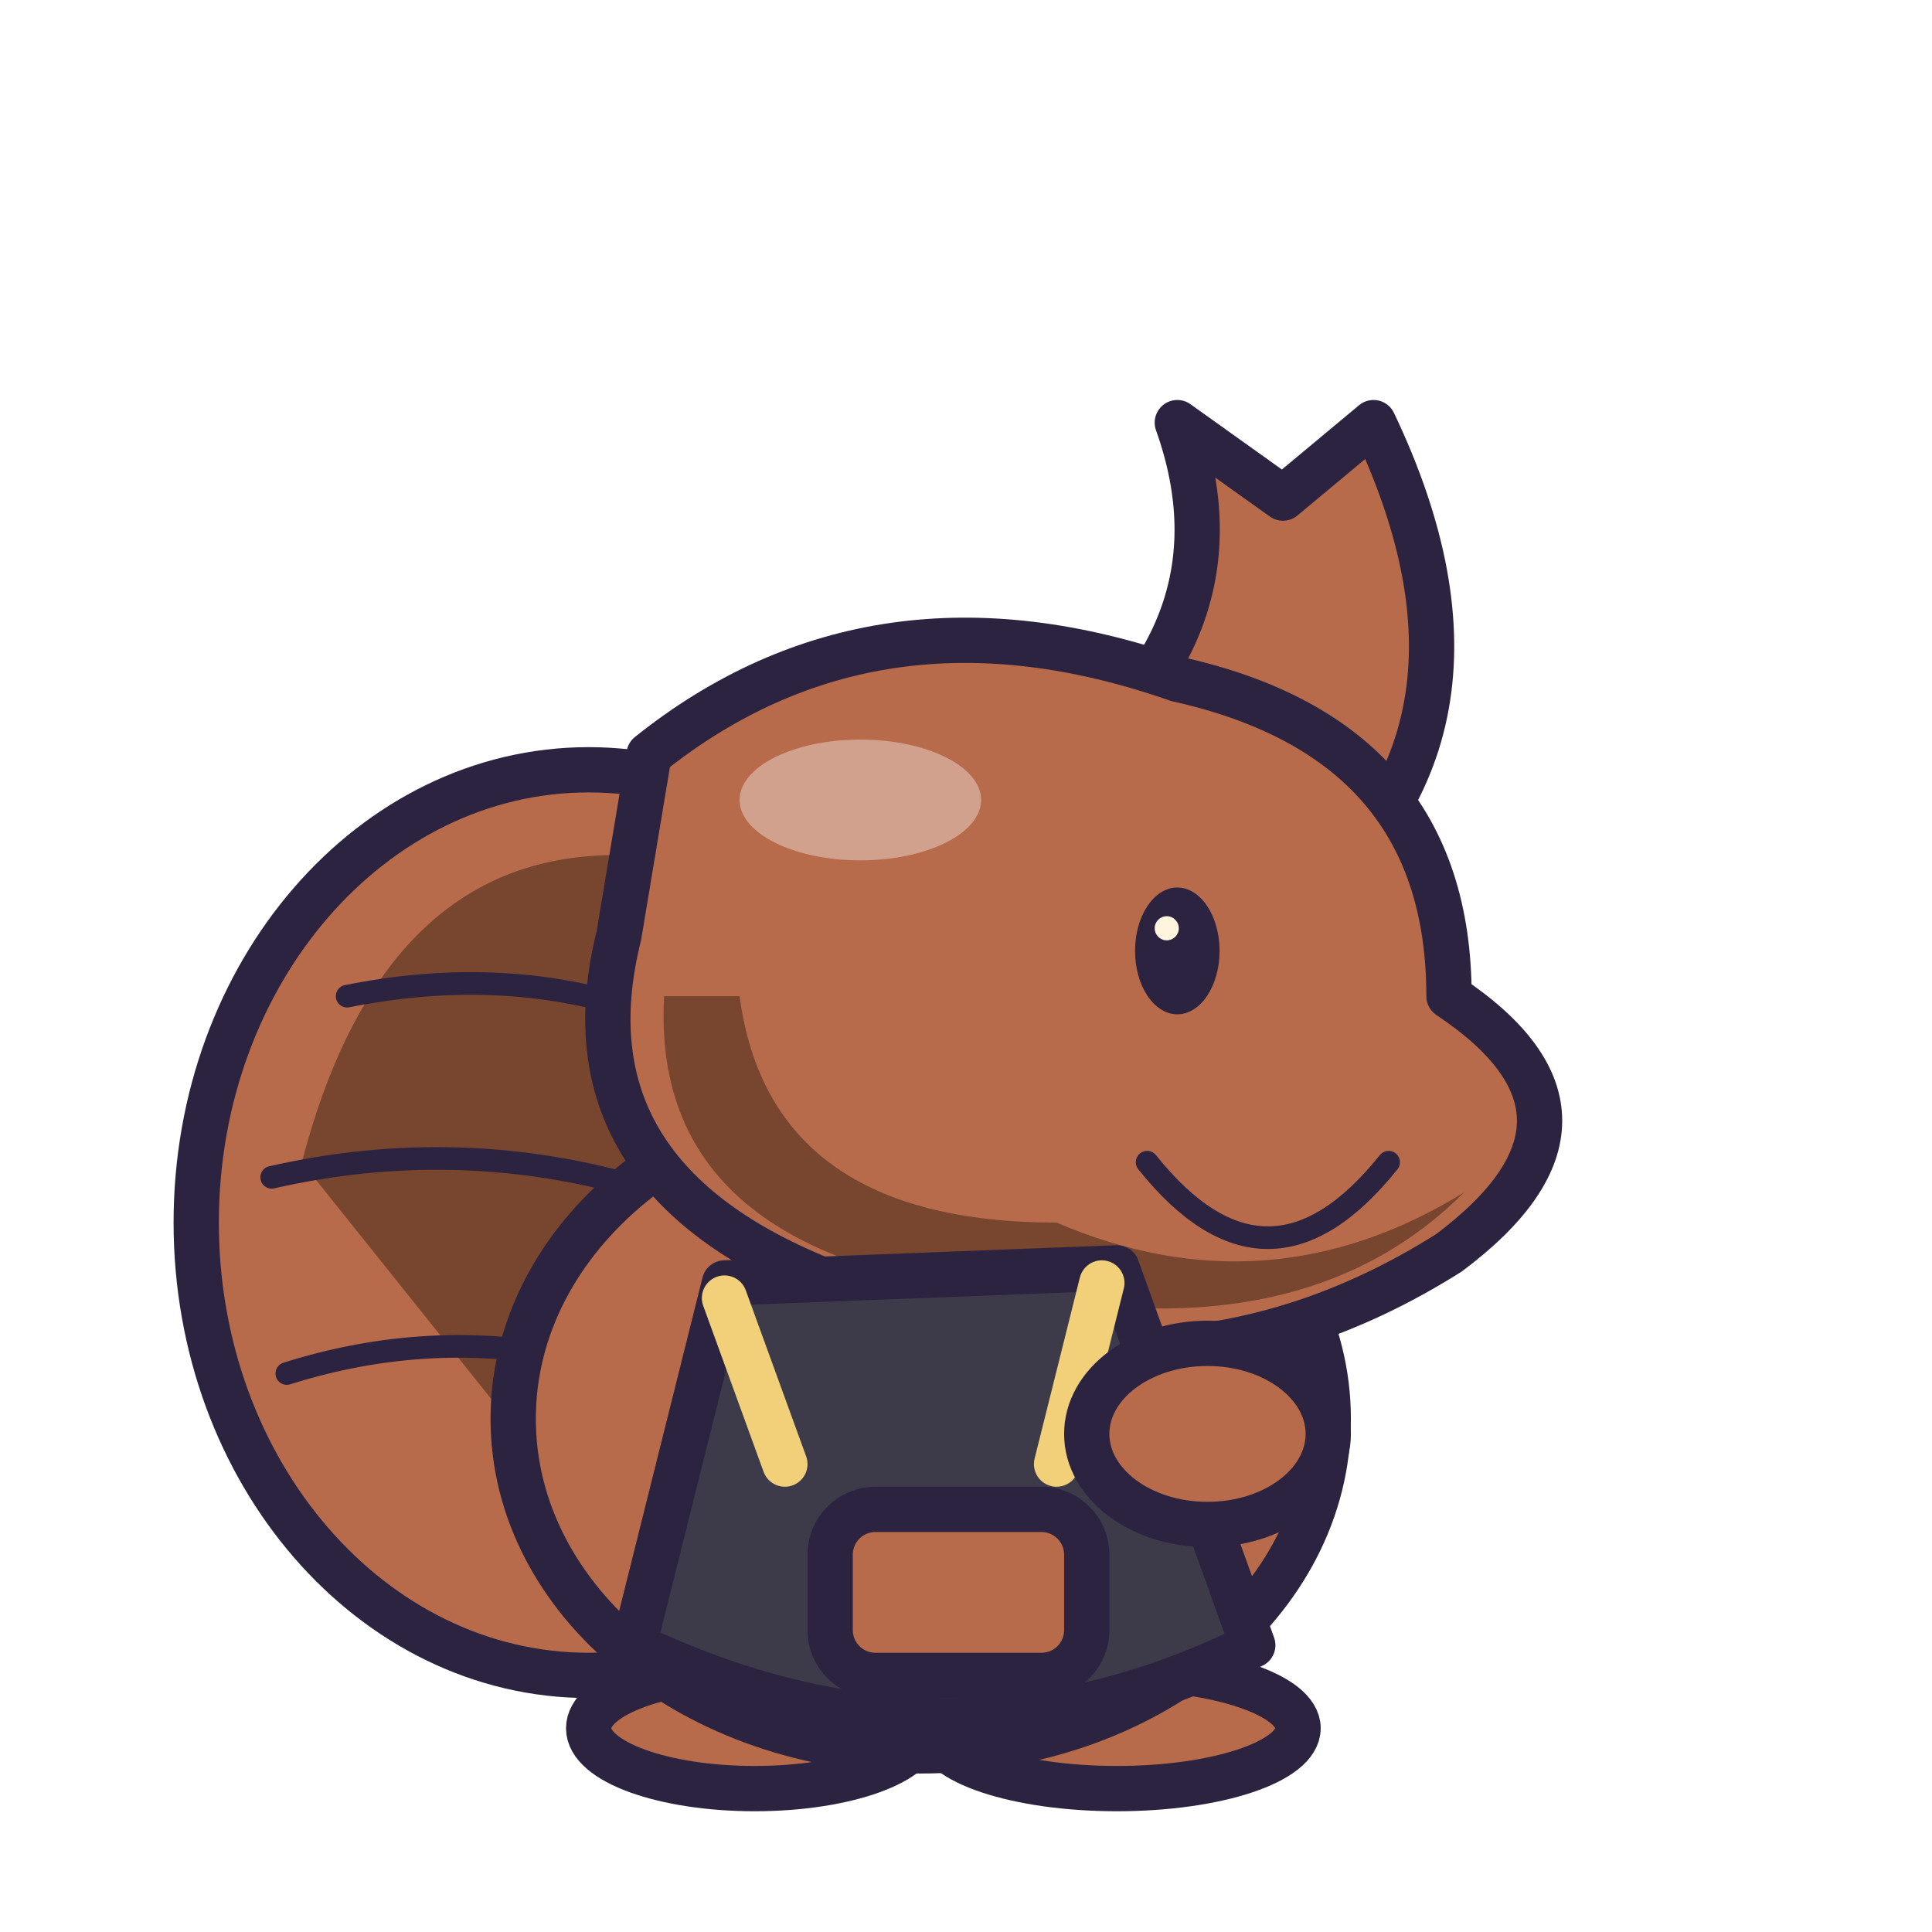
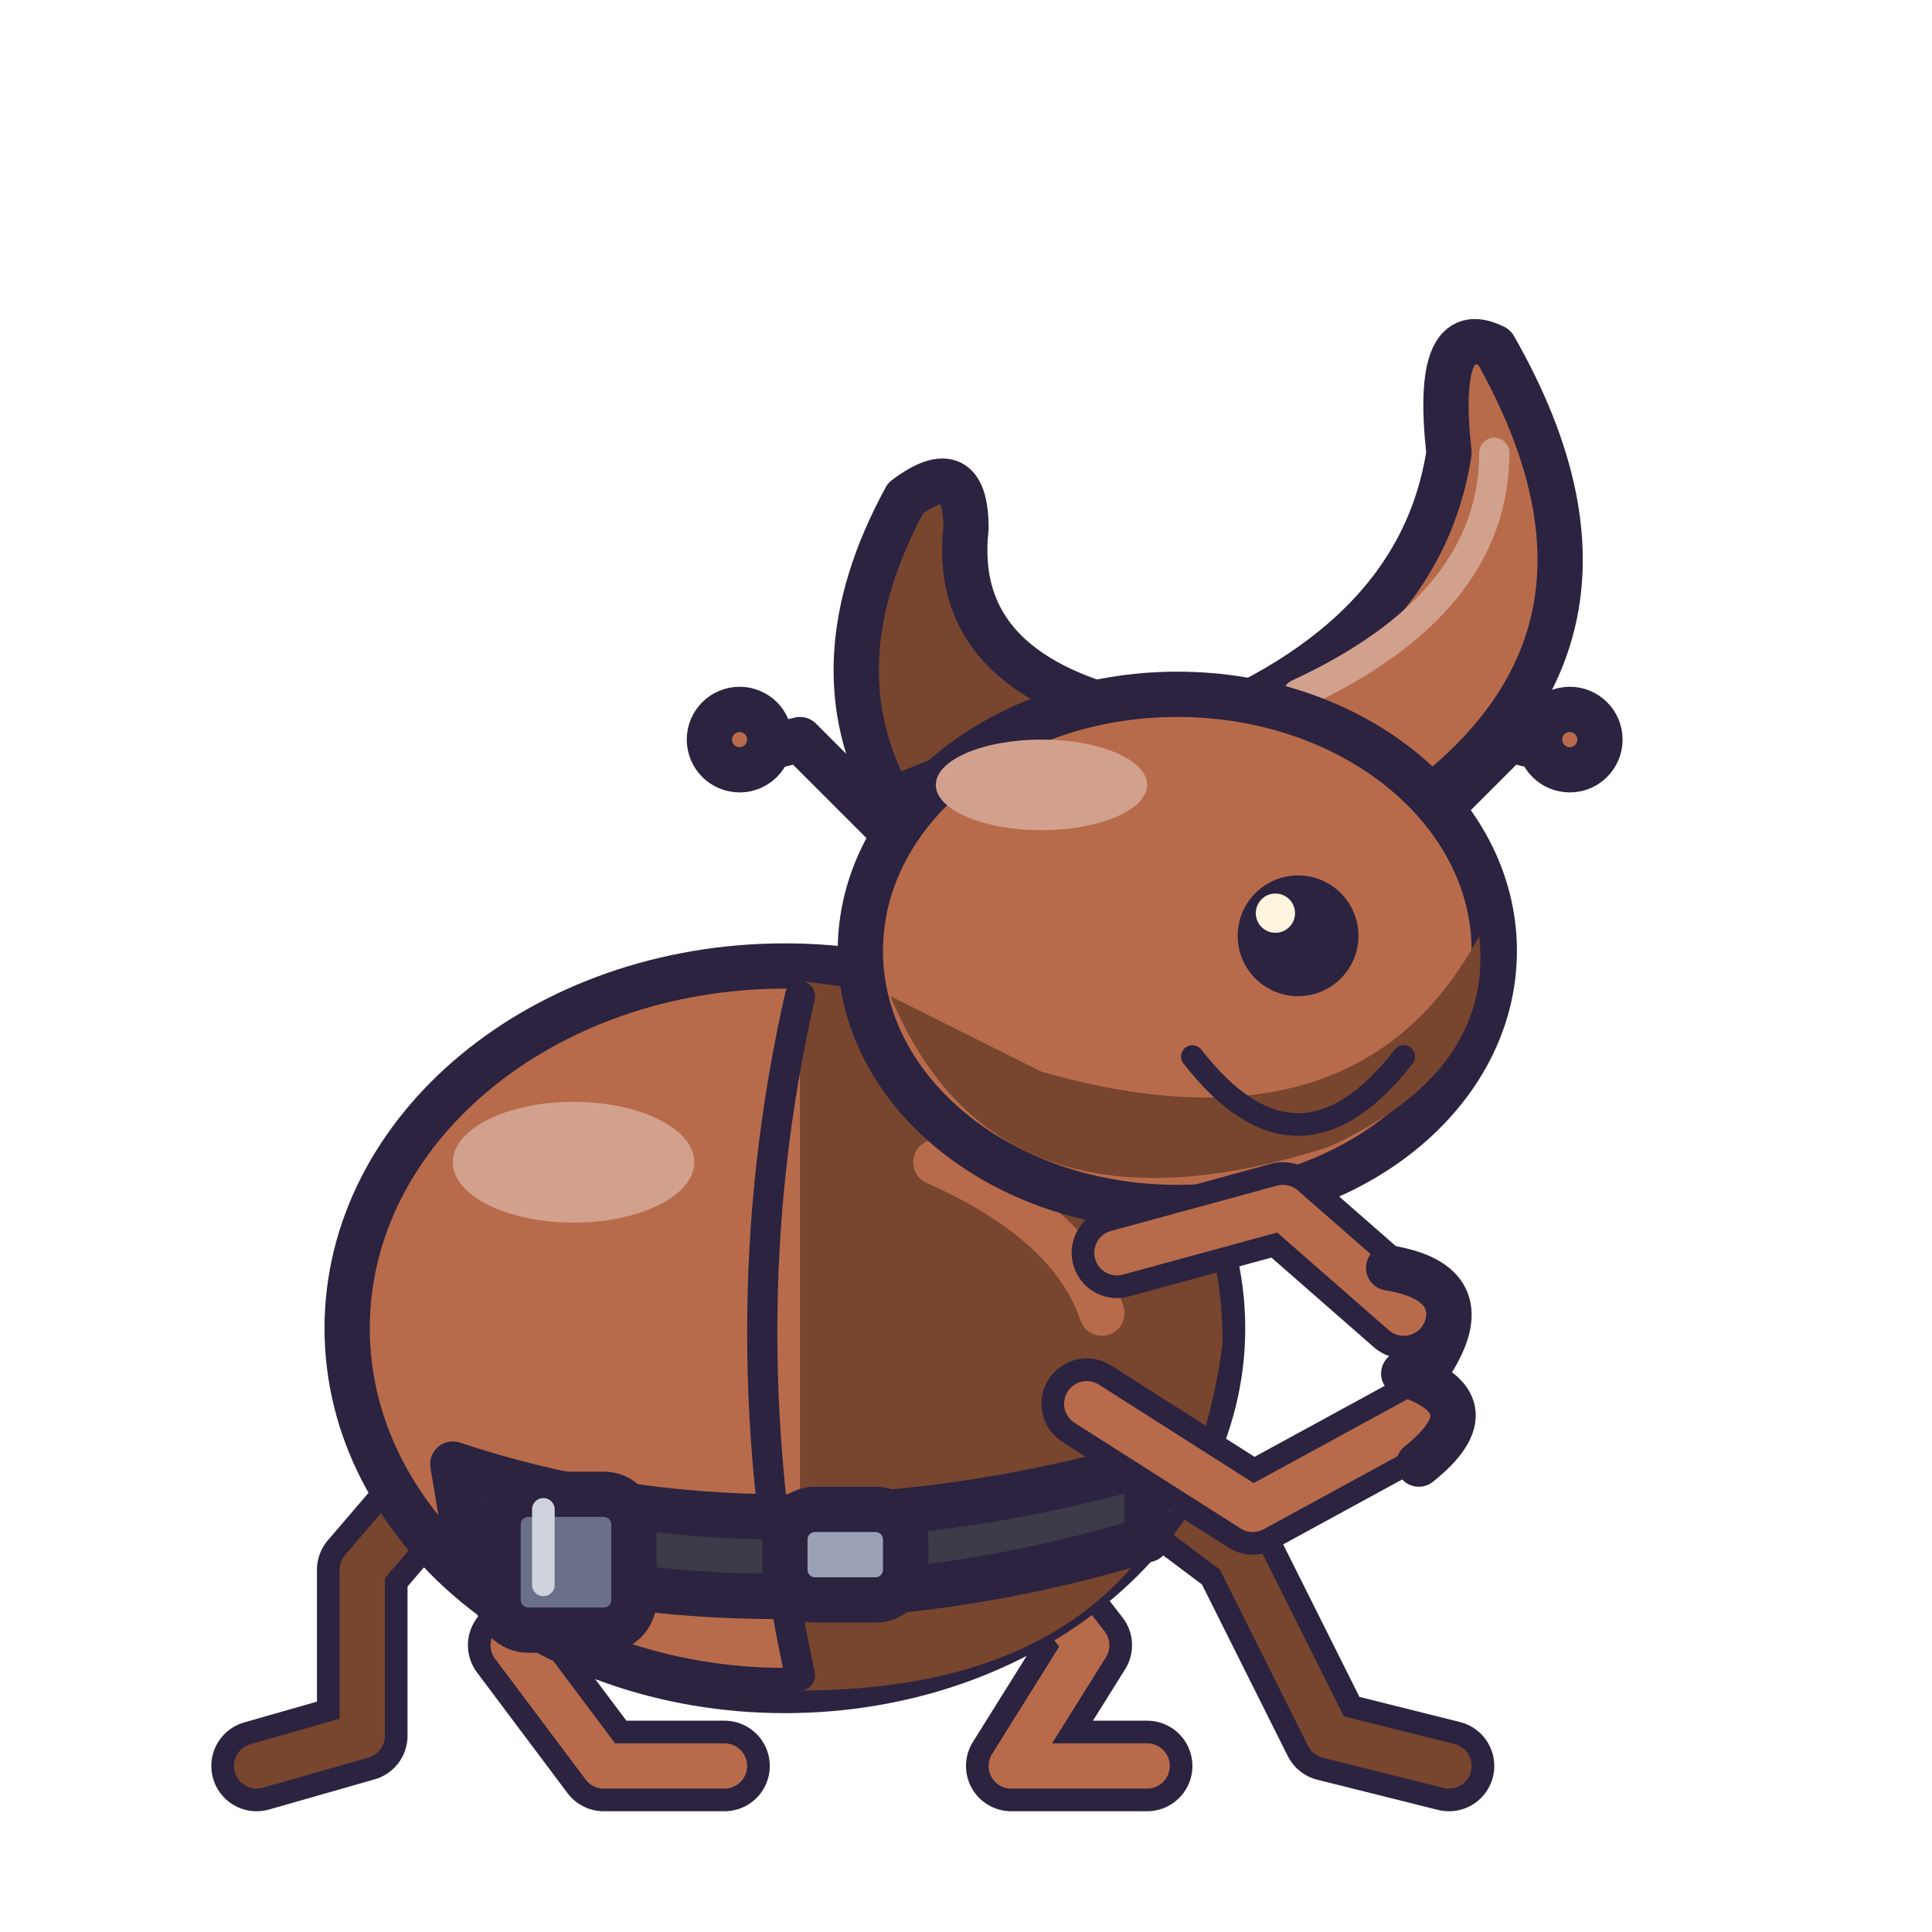
<svg xmlns="http://www.w3.org/2000/svg" version="1.1" viewBox="0 0 128 128" fill="none" stroke="#2B2340" stroke-width="3" stroke-linecap="round" stroke-linejoin="round">
  <g id="feet">
-     <ellipse cx="50" cy="114.5" rx="11" ry="4" fill="#B86B4B" />
-     <ellipse cx="74" cy="114.5" rx="12" ry="4" fill="#B86B4B" />
+     <g transform="translate(0 0)">
+       <path d="M36 90L24 104L24 115L17 117" fill="none" stroke="#2B2340" stroke-width="6" />
+       <path d="M36 90L24 104L24 115L17 117" fill="none" stroke="#78452F" stroke-width="3" />
+     </g>
+     <g transform="translate(0 0)">
+       <path d="M66 91L82 103L88 115L96 117" fill="none" stroke="#2B2340" stroke-width="6" />
+       <path d="M66 91L82 103L88 115L96 117" fill="none" stroke="#78452F" stroke-width="3" />
+     </g>
+     <g transform="translate(0 0)">
+       <path d="M43 100L34 109L40 117L48 117" fill="none" stroke="#2B2340" stroke-width="6" />
+       <path d="M43 100L34 109L40 117L48 117" fill="none" stroke="#B86B4B" stroke-width="3" />
+     </g>
+     <g transform="translate(0 0)">
+       <path d="M65 100L72 109L67 117L76 117" fill="none" stroke="#2B2340" stroke-width="6" />
+       <path d="M65 100L72 109L67 117L76 117" fill="none" stroke="#B86B4B" stroke-width="3" />
+     </g>
  </g>
  <g id="pose" transform="translate(0 1)">
-     <g id="tail">
-       <ellipse cx="39" cy="80" rx="26" ry="30" fill="#B86B4B" />
-       <path d="M20 76Q26 53 45 56Q64 61 60 82Q55 104 36 96" fill="#78452F" stroke="none" />
-       <path d="M23 65Q43 61 58 76M18 77Q40 72 61 87M19 90Q38 84 57 98" fill="none" stroke="#2B2340" stroke-width="1.5" />
-     </g>
+     <g id="tail" />
    <g id="body">
-       <ellipse cx="61" cy="93" rx="27" ry="22" fill="#B86B4B" />
-       <path d="M51 79Q70 76 76 93Q77 109 64 112Q45 113 44 98Z" fill="#FFF4DE" stroke="none" />
+       <ellipse cx="52" cy="87" rx="29" ry="24" fill="#B86B4B" />
+       <path d="M53 64Q81 67 81 88Q78 111 53 111Z" fill="#78452F" stroke="none" />
+       <path d="M53 65Q48 87 53 110" fill="none" stroke="#2B2340" stroke-width="2" />
+       <ellipse cx="38" cy="76" rx="8" ry="4" fill="#D2A18D" stroke="none" />
+       <path d="M62 76Q71 80 73 86" fill="none" stroke="#B86B4B" stroke-width="3" />
    </g>
    <g id="head">
-       <path d="M69 51Q83 41 78 27L85 32L91 27Q101 48 85 60Z" fill="#B86B4B" />
-       <path d="M43 49Q58 37 78 44Q96 48 96 65Q108 73 96 82Q77 94 55 84Q37 77 41 61Z" fill="#B86B4B" />
-       <path d="M44 65Q43 83 69 85Q87 88 97 78Q84 86 70 80Q51 80 49 65Z" fill="#78452F" stroke="none" />
-       <ellipse cx="57" cy="52" rx="8" ry="4" fill="#D2A18D" stroke="none" />
-       <ellipse cx="78" cy="62" rx="2.8" ry="4.2" fill="#2B2340" stroke="none" />
-       <ellipse cx="77.3" cy="60.5" rx="0.8" ry="0.8" fill="#FFF4DE" stroke="none" />
-       <path d="M76 76Q84 86 92 76" fill="none" stroke="#2B2340" stroke-width="1.5" />
+       <path d="M62 57L53 48L49 49M91 57L100 48L104 49" fill="none" stroke="#2B2340" stroke-width="3" />
+       <ellipse cx="49" cy="48" rx="2" ry="2" fill="#B86B4B" />
+       <ellipse cx="104" cy="48" rx="2" ry="2" fill="#B86B4B" />
+       <path d="M59 52Q54 43 60 32Q64 29 64 34Q63 43 74 46Z" fill="#78452F" />
+       <path d="M77 48Q94 42 96 29Q95 20 99 22Q111 43 90 55Z" fill="#B86B4B" />
+       <path d="M86 45Q99 39 99 29" fill="none" stroke="#D2A18D" stroke-width="2" />
+       <ellipse cx="78" cy="62" rx="21" ry="17" fill="#B86B4B" />
+       <path d="M59 65Q66 82 88 75Q99 70 98 61Q90 76 69 70Z" fill="#78452F" stroke="none" />
+       <ellipse cx="69" cy="51" rx="7" ry="3" fill="#D2A18D" stroke="none" />
+       <ellipse cx="86" cy="61" rx="4" ry="4" fill="#2B2340" stroke="none" />
+       <ellipse cx="84.5" cy="59.5" rx="1.3" ry="1.3" fill="#FFF4DE" stroke="none" />
+       <path d="M79 69Q86 78 93 69" fill="none" stroke="#2B2340" stroke-width="1.5" />
    </g>
    <g id="clothing">
-       <path d="M48 84L74 83L83 108Q63 118 42 108Z" fill="#3D3A4A" />
-       <path d="M48 85L52 96M73 84L70 96" fill="none" stroke="#F2D07A" stroke-width="3" />
-       <rect x="55" y="99" width="17" height="11" rx="3" fill="#B86B4B" />
+       <path d="M30 96Q51 103 76 96L76 101Q53 108 31 102Z" fill="#3D3A4A" />
+       <rect x="52" y="99" width="8" height="6" rx="2" fill="#9AA0B5" />
+       <rect x="33" y="98" width="9" height="9" rx="2" fill="#6B7089" />
+       <path d="M36 99V104" fill="none" stroke="#CFD2DC" stroke-width="1.5" />
    </g>
    <g id="headwear" />
-     <g id="arm" transform="rotate(0 77 89)">
-       <ellipse cx="80" cy="94" rx="8" ry="6" fill="#B86B4B" />
+     <g id="arm">
+       <path d="M74 82L85 79L93 86M72 92L83 99L94 93" fill="none" stroke="#2B2340" stroke-width="6" />
+       <path d="M74 82L85 79L93 86M72 92L83 99L94 93" fill="none" stroke="#B86B4B" stroke-width="3" />
+       <path d="M92 83Q98 84 95 89M93 90Q99 92 94 96" fill="none" stroke="#2B2340" stroke-width="3" />
    </g>
  </g>
</svg>
